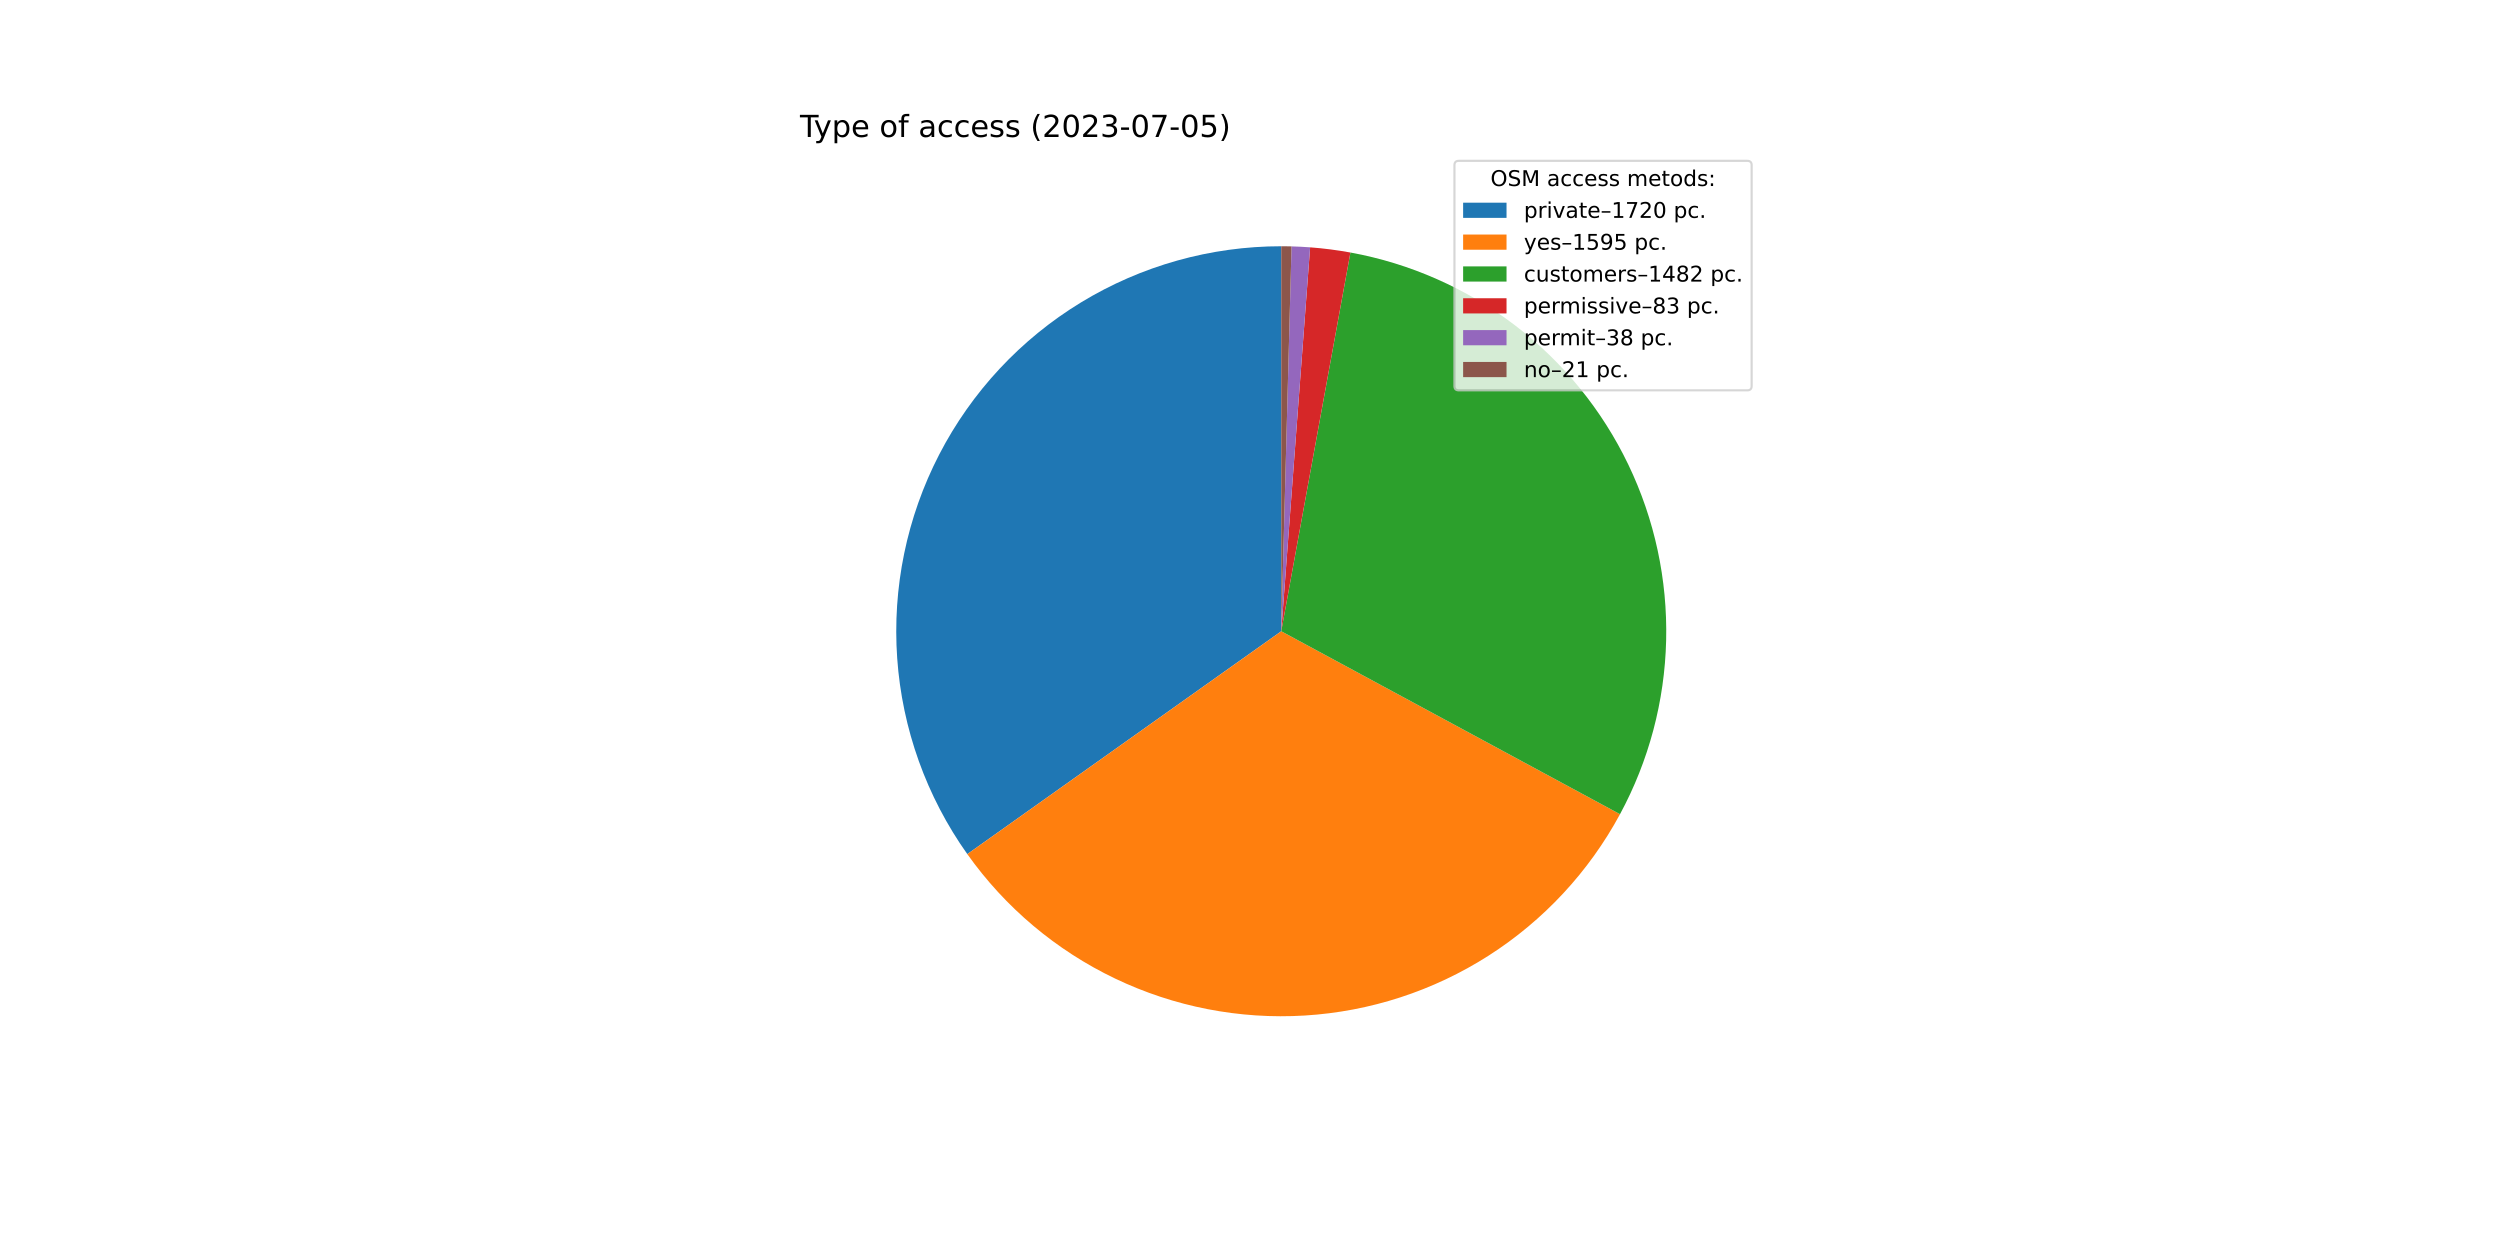
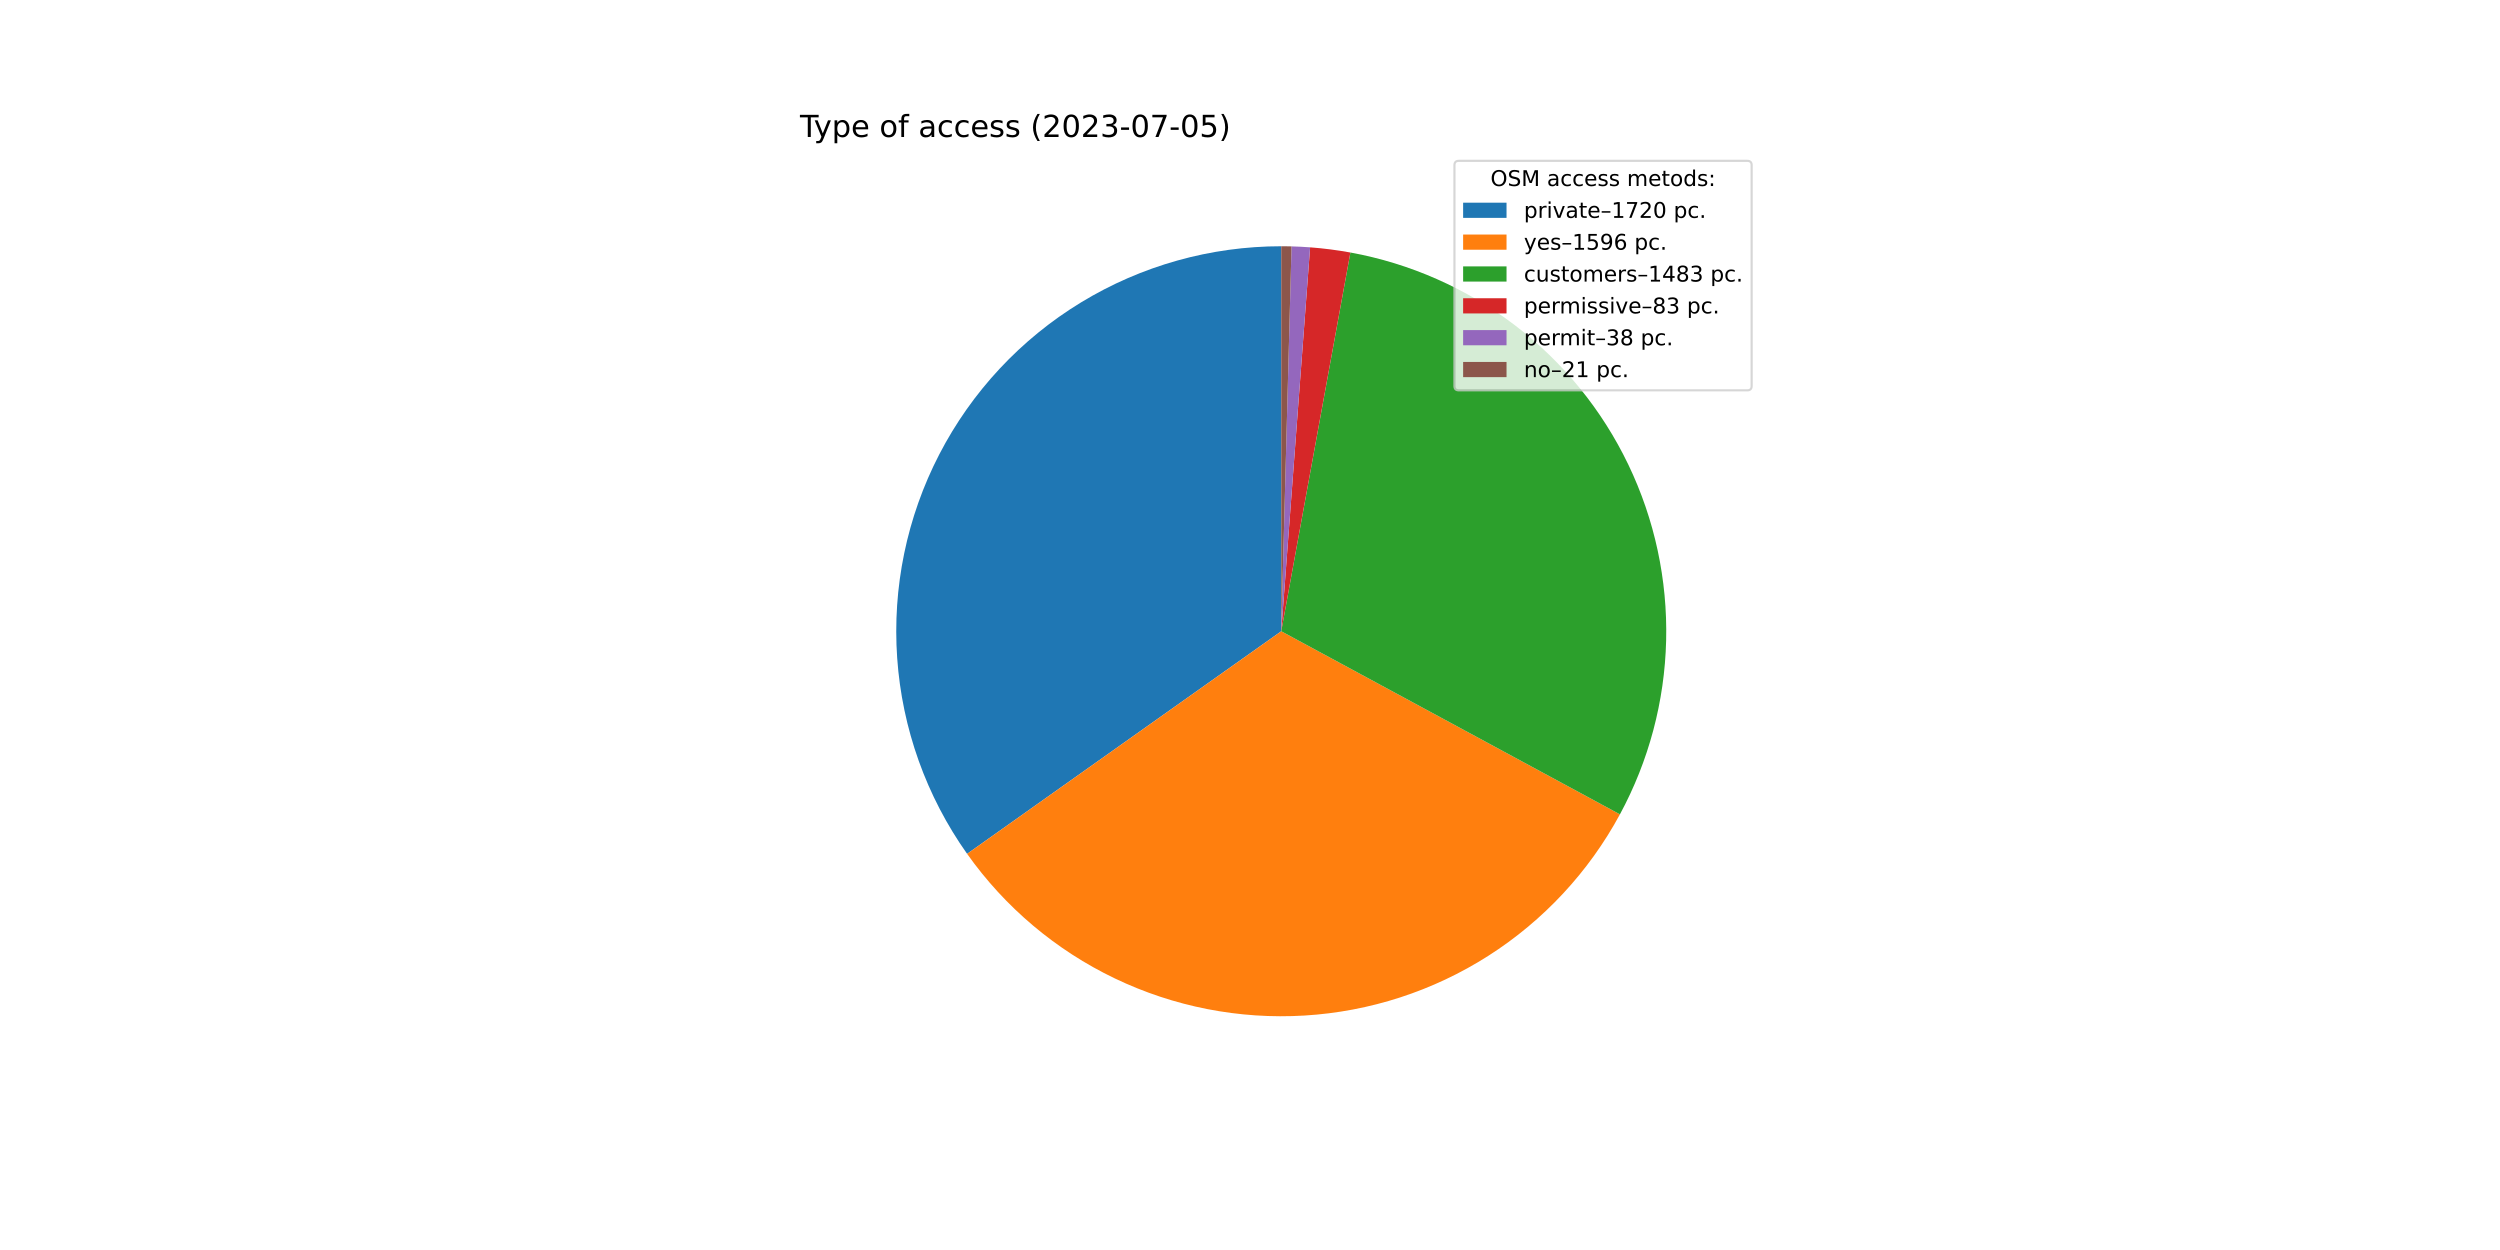
<svg xmlns="http://www.w3.org/2000/svg" xmlns:xlink="http://www.w3.org/1999/xlink" width="1152pt" height="576pt" viewBox="0 0 1152 576" version="1.1">
  <defs>
    <style type="text/css">*{stroke-linejoin: round; stroke-linecap: butt}</style>
  </defs>
  <g id="figure_1">
    <g id="patch_1">
      <path d="M 0 576  L 1152 576  L 1152 0  L 0 0  z " style="fill: #ffffff" />
    </g>
    <g id="axes_1">
      <g id="patch_2">
-         <path d="M 590.4 113.472  C 557.851 113.472 525.921 122.43 498.121 139.36  C 470.322 156.291 447.71 180.55 432.774 209.47  C 417.837 238.39 411.144 270.87 413.43 303.339  C 415.716 335.808 426.894 367.03 445.735 393.572  L 590.4 290.88  L 590.4 113.472  z " style="fill: #1f77b4" />
+         <path d="M 590.4 113.472  C 557.864 113.472 525.947 122.422 498.155 139.34  C 470.363 156.257 447.753 180.499 432.81 209.4  C 417.867 238.302 411.158 270.764 413.422 303.222  C 415.685 335.679 426.834 366.896 445.644 393.444  L 590.4 290.88  L 590.4 113.472  z " style="fill: #1f77b4" />
      </g>
      <g id="patch_3">
-         <path d="M 445.735 393.572  C 463.192 418.164 486.635 437.903 513.84 450.918  C 541.045 463.933 571.125 469.798 601.226 467.957  C 631.328 466.117 660.469 456.631 685.886 440.399  C 711.303 424.167 732.167 401.719 746.498 375.184  L 590.4 290.88  L 445.735 393.572  z " style="fill: #ff7f0e" />
+         <path d="M 445.644 393.444  C 463.083 418.057 486.515 437.82 513.716 450.859  C 540.917 463.897 571 469.785 601.109 467.964  C 631.219 466.144 660.373 456.673 685.804 440.451  C 711.236 424.23 732.115 401.787 746.461 375.252  L 590.4 290.88  L 445.644 393.444  z " style="fill: #ff7f0e" />
      </g>
      <g id="patch_4">
-         <path d="M 746.498 375.184  C 759.804 350.546 767.09 323.105 767.758 295.111  C 768.425 267.118 762.456 239.36 750.34 214.116  C 738.224 188.872 720.302 166.851 698.044 149.861  C 675.787 132.871 649.82 121.39 622.274 116.359  L 590.4 290.88  L 746.498 375.184  z " style="fill: #2ca02c" />
+         <path d="M 746.461 375.252  C 759.781 350.613 767.08 323.167 767.756 295.166  C 768.433 267.165 762.469 239.398 750.354 214.145  C 738.24 188.892 720.315 166.863 698.052 149.867  C 675.789 132.871 649.815 121.387 622.261 116.356  L 590.4 290.88  L 746.461 375.252  z " style="fill: #2ca02c" />
      </g>
      <g id="patch_5">
-         <path d="M 622.274 116.359  C 619.203 115.798 616.117 115.318 613.02 114.92  C 609.923 114.522 606.817 114.206 603.703 113.971  L 590.4 290.88  L 622.274 116.359  z " style="fill: #d62728" />
+         <path d="M 622.261 116.356  C 619.191 115.796 616.107 115.317 613.011 114.919  C 609.916 114.521 606.81 114.205 603.698 113.971  L 590.4 290.88  L 622.261 116.356  z " style="fill: #d62728" />
      </g>
      <g id="patch_6">
-         <path d="M 603.703 113.971  C 602.278 113.864 600.851 113.774 599.424 113.702  C 597.996 113.629 596.568 113.573 595.139 113.535  L 590.4 290.88  L 603.703 113.971  z " style="fill: #9467bd" />
+         <path d="M 603.698 113.971  C 602.273 113.864 600.847 113.774 599.42 113.701  C 597.993 113.629 596.565 113.573 595.137 113.535  L 590.4 290.88  L 603.698 113.971  z " style="fill: #9467bd" />
      </g>
      <g id="patch_7">
-         <path d="M 595.139 113.535  C 594.349 113.514 593.56 113.498 592.77 113.488  C 591.98 113.477 591.19 113.472 590.4 113.472  L 590.4 290.88  L 595.139 113.535  z " style="fill: #8c564b" />
+         <path d="M 595.137 113.535  C 594.348 113.514 593.558 113.498 592.769 113.488  C 591.979 113.477 591.19 113.472 590.4 113.472  L 590.4 290.88  L 595.137 113.535  z " style="fill: #8c564b" />
      </g>
      <g id="matplotlib.axis_1" />
      <g id="matplotlib.axis_2" />
      <g id="text_1">
        <g transform="translate(368.64 63.12)scale(0.14 -0.14)">
          <defs>
            <path id="DejaVuSans-54" d="M -19 4666  L 3928 4666  L 3928 4134  L 2272 4134  L 2272 0  L 1638 0  L 1638 4134  L -19 4134  L -19 4666  z " transform="scale(0.015625)" />
            <path id="DejaVuSans-79" d="M 2059 -325  Q 1816 -950 1584 -1140  Q 1353 -1331 966 -1331  L 506 -1331  L 506 -850  L 844 -850  Q 1081 -850 1212 -737  Q 1344 -625 1503 -206  L 1606 56  L 191 3500  L 800 3500  L 1894 763  L 2988 3500  L 3597 3500  L 2059 -325  z " transform="scale(0.015625)" />
            <path id="DejaVuSans-70" d="M 1159 525  L 1159 -1331  L 581 -1331  L 581 3500  L 1159 3500  L 1159 2969  Q 1341 3281 1617 3432  Q 1894 3584 2278 3584  Q 2916 3584 3314 3078  Q 3713 2572 3713 1747  Q 3713 922 3314 415  Q 2916 -91 2278 -91  Q 1894 -91 1617 61  Q 1341 213 1159 525  z M 3116 1747  Q 3116 2381 2855 2742  Q 2594 3103 2138 3103  Q 1681 3103 1420 2742  Q 1159 2381 1159 1747  Q 1159 1113 1420 752  Q 1681 391 2138 391  Q 2594 391 2855 752  Q 3116 1113 3116 1747  z " transform="scale(0.015625)" />
            <path id="DejaVuSans-65" d="M 3597 1894  L 3597 1613  L 953 1613  Q 991 1019 1311 708  Q 1631 397 2203 397  Q 2534 397 2845 478  Q 3156 559 3463 722  L 3463 178  Q 3153 47 2828 -22  Q 2503 -91 2169 -91  Q 1331 -91 842 396  Q 353 884 353 1716  Q 353 2575 817 3079  Q 1281 3584 2069 3584  Q 2775 3584 3186 3129  Q 3597 2675 3597 1894  z M 3022 2063  Q 3016 2534 2758 2815  Q 2500 3097 2075 3097  Q 1594 3097 1305 2825  Q 1016 2553 972 2059  L 3022 2063  z " transform="scale(0.015625)" />
            <path id="DejaVuSans-20" transform="scale(0.015625)" />
            <path id="DejaVuSans-6f" d="M 1959 3097  Q 1497 3097 1228 2736  Q 959 2375 959 1747  Q 959 1119 1226 758  Q 1494 397 1959 397  Q 2419 397 2687 759  Q 2956 1122 2956 1747  Q 2956 2369 2687 2733  Q 2419 3097 1959 3097  z M 1959 3584  Q 2709 3584 3137 3096  Q 3566 2609 3566 1747  Q 3566 888 3137 398  Q 2709 -91 1959 -91  Q 1206 -91 779 398  Q 353 888 353 1747  Q 353 2609 779 3096  Q 1206 3584 1959 3584  z " transform="scale(0.015625)" />
            <path id="DejaVuSans-66" d="M 2375 4863  L 2375 4384  L 1825 4384  Q 1516 4384 1395 4259  Q 1275 4134 1275 3809  L 1275 3500  L 2222 3500  L 2222 3053  L 1275 3053  L 1275 0  L 697 0  L 697 3053  L 147 3053  L 147 3500  L 697 3500  L 697 3744  Q 697 4328 969 4595  Q 1241 4863 1831 4863  L 2375 4863  z " transform="scale(0.015625)" />
            <path id="DejaVuSans-61" d="M 2194 1759  Q 1497 1759 1228 1600  Q 959 1441 959 1056  Q 959 750 1161 570  Q 1363 391 1709 391  Q 2188 391 2477 730  Q 2766 1069 2766 1631  L 2766 1759  L 2194 1759  z M 3341 1997  L 3341 0  L 2766 0  L 2766 531  Q 2569 213 2275 61  Q 1981 -91 1556 -91  Q 1019 -91 701 211  Q 384 513 384 1019  Q 384 1609 779 1909  Q 1175 2209 1959 2209  L 2766 2209  L 2766 2266  Q 2766 2663 2505 2880  Q 2244 3097 1772 3097  Q 1472 3097 1187 3025  Q 903 2953 641 2809  L 641 3341  Q 956 3463 1253 3523  Q 1550 3584 1831 3584  Q 2591 3584 2966 3190  Q 3341 2797 3341 1997  z " transform="scale(0.015625)" />
            <path id="DejaVuSans-63" d="M 3122 3366  L 3122 2828  Q 2878 2963 2633 3030  Q 2388 3097 2138 3097  Q 1578 3097 1268 2742  Q 959 2388 959 1747  Q 959 1106 1268 751  Q 1578 397 2138 397  Q 2388 397 2633 464  Q 2878 531 3122 666  L 3122 134  Q 2881 22 2623 -34  Q 2366 -91 2075 -91  Q 1284 -91 818 406  Q 353 903 353 1747  Q 353 2603 823 3093  Q 1294 3584 2113 3584  Q 2378 3584 2631 3529  Q 2884 3475 3122 3366  z " transform="scale(0.015625)" />
            <path id="DejaVuSans-73" d="M 2834 3397  L 2834 2853  Q 2591 2978 2328 3040  Q 2066 3103 1784 3103  Q 1356 3103 1142 2972  Q 928 2841 928 2578  Q 928 2378 1081 2264  Q 1234 2150 1697 2047  L 1894 2003  Q 2506 1872 2764 1633  Q 3022 1394 3022 966  Q 3022 478 2636 193  Q 2250 -91 1575 -91  Q 1294 -91 989 -36  Q 684 19 347 128  L 347 722  Q 666 556 975 473  Q 1284 391 1588 391  Q 1994 391 2212 530  Q 2431 669 2431 922  Q 2431 1156 2273 1281  Q 2116 1406 1581 1522  L 1381 1569  Q 847 1681 609 1914  Q 372 2147 372 2553  Q 372 3047 722 3315  Q 1072 3584 1716 3584  Q 2034 3584 2315 3537  Q 2597 3491 2834 3397  z " transform="scale(0.015625)" />
            <path id="DejaVuSans-28" d="M 1984 4856  Q 1566 4138 1362 3434  Q 1159 2731 1159 2009  Q 1159 1288 1364 580  Q 1569 -128 1984 -844  L 1484 -844  Q 1016 -109 783 600  Q 550 1309 550 2009  Q 550 2706 781 3412  Q 1013 4119 1484 4856  L 1984 4856  z " transform="scale(0.015625)" />
            <path id="DejaVuSans-32" d="M 1228 531  L 3431 531  L 3431 0  L 469 0  L 469 531  Q 828 903 1448 1529  Q 2069 2156 2228 2338  Q 2531 2678 2651 2914  Q 2772 3150 2772 3378  Q 2772 3750 2511 3984  Q 2250 4219 1831 4219  Q 1534 4219 1204 4116  Q 875 4013 500 3803  L 500 4441  Q 881 4594 1212 4672  Q 1544 4750 1819 4750  Q 2544 4750 2975 4387  Q 3406 4025 3406 3419  Q 3406 3131 3298 2873  Q 3191 2616 2906 2266  Q 2828 2175 2409 1742  Q 1991 1309 1228 531  z " transform="scale(0.015625)" />
            <path id="DejaVuSans-30" d="M 2034 4250  Q 1547 4250 1301 3770  Q 1056 3291 1056 2328  Q 1056 1369 1301 889  Q 1547 409 2034 409  Q 2525 409 2770 889  Q 3016 1369 3016 2328  Q 3016 3291 2770 3770  Q 2525 4250 2034 4250  z M 2034 4750  Q 2819 4750 3233 4129  Q 3647 3509 3647 2328  Q 3647 1150 3233 529  Q 2819 -91 2034 -91  Q 1250 -91 836 529  Q 422 1150 422 2328  Q 422 3509 836 4129  Q 1250 4750 2034 4750  z " transform="scale(0.015625)" />
            <path id="DejaVuSans-33" d="M 2597 2516  Q 3050 2419 3304 2112  Q 3559 1806 3559 1356  Q 3559 666 3084 287  Q 2609 -91 1734 -91  Q 1441 -91 1130 -33  Q 819 25 488 141  L 488 750  Q 750 597 1062 519  Q 1375 441 1716 441  Q 2309 441 2620 675  Q 2931 909 2931 1356  Q 2931 1769 2642 2001  Q 2353 2234 1838 2234  L 1294 2234  L 1294 2753  L 1863 2753  Q 2328 2753 2575 2939  Q 2822 3125 2822 3475  Q 2822 3834 2567 4026  Q 2313 4219 1838 4219  Q 1578 4219 1281 4162  Q 984 4106 628 3988  L 628 4550  Q 988 4650 1302 4700  Q 1616 4750 1894 4750  Q 2613 4750 3031 4423  Q 3450 4097 3450 3541  Q 3450 3153 3228 2886  Q 3006 2619 2597 2516  z " transform="scale(0.015625)" />
            <path id="DejaVuSans-2d" d="M 313 2009  L 1997 2009  L 1997 1497  L 313 1497  L 313 2009  z " transform="scale(0.015625)" />
            <path id="DejaVuSans-37" d="M 525 4666  L 3525 4666  L 3525 4397  L 1831 0  L 1172 0  L 2766 4134  L 525 4134  L 525 4666  z " transform="scale(0.015625)" />
            <path id="DejaVuSans-35" d="M 691 4666  L 3169 4666  L 3169 4134  L 1269 4134  L 1269 2991  Q 1406 3038 1543 3061  Q 1681 3084 1819 3084  Q 2600 3084 3056 2656  Q 3513 2228 3513 1497  Q 3513 744 3044 326  Q 2575 -91 1722 -91  Q 1428 -91 1123 -41  Q 819 9 494 109  L 494 744  Q 775 591 1075 516  Q 1375 441 1709 441  Q 2250 441 2565 725  Q 2881 1009 2881 1497  Q 2881 1984 2565 2268  Q 2250 2553 1709 2553  Q 1456 2553 1204 2497  Q 953 2441 691 2322  L 691 4666  z " transform="scale(0.015625)" />
            <path id="DejaVuSans-29" d="M 513 4856  L 1013 4856  Q 1481 4119 1714 3412  Q 1947 2706 1947 2009  Q 1947 1309 1714 600  Q 1481 -109 1013 -844  L 513 -844  Q 928 -128 1133 580  Q 1338 1288 1338 2009  Q 1338 2731 1133 3434  Q 928 4138 513 4856  z " transform="scale(0.015625)" />
          </defs>
          <use xlink:href="#DejaVuSans-54" />
          <use xlink:href="#DejaVuSans-79" x="45.459" />
          <use xlink:href="#DejaVuSans-70" x="104.639" />
          <use xlink:href="#DejaVuSans-65" x="168.115" />
          <use xlink:href="#DejaVuSans-20" x="229.639" />
          <use xlink:href="#DejaVuSans-6f" x="261.426" />
          <use xlink:href="#DejaVuSans-66" x="322.607" />
          <use xlink:href="#DejaVuSans-20" x="357.812" />
          <use xlink:href="#DejaVuSans-61" x="389.6" />
          <use xlink:href="#DejaVuSans-63" x="450.879" />
          <use xlink:href="#DejaVuSans-63" x="505.859" />
          <use xlink:href="#DejaVuSans-65" x="560.84" />
          <use xlink:href="#DejaVuSans-73" x="622.363" />
          <use xlink:href="#DejaVuSans-73" x="674.463" />
          <use xlink:href="#DejaVuSans-20" x="726.562" />
          <use xlink:href="#DejaVuSans-28" x="758.35" />
          <use xlink:href="#DejaVuSans-32" x="797.363" />
          <use xlink:href="#DejaVuSans-30" x="860.986" />
          <use xlink:href="#DejaVuSans-32" x="924.609" />
          <use xlink:href="#DejaVuSans-33" x="988.232" />
          <use xlink:href="#DejaVuSans-2d" x="1051.855" />
          <use xlink:href="#DejaVuSans-30" x="1087.939" />
          <use xlink:href="#DejaVuSans-37" x="1151.562" />
          <use xlink:href="#DejaVuSans-2d" x="1215.186" />
          <use xlink:href="#DejaVuSans-30" x="1251.27" />
          <use xlink:href="#DejaVuSans-35" x="1314.893" />
          <use xlink:href="#DejaVuSans-29" x="1378.516" />
        </g>
      </g>
      <g id="legend_1">
        <g id="patch_8">
          <path d="M 672.208 179.867  L 805.16 179.867  Q 807.16 179.867 807.16 177.867  L 807.16 76.12  Q 807.16 74.12 805.16 74.12  L 672.208 74.12  Q 670.208 74.12 670.208 76.12  L 670.208 177.867  Q 670.208 179.867 672.208 179.867  z " style="fill: #ffffff; opacity: 0.8; stroke: #cccccc; stroke-linejoin: miter" />
        </g>
        <g id="text_2">
          <g transform="translate(686.8038 85.71844)scale(0.1 -0.1)">
            <defs>
              <path id="DejaVuSans-4f" d="M 2522 4238  Q 1834 4238 1429 3725  Q 1025 3213 1025 2328  Q 1025 1447 1429 934  Q 1834 422 2522 422  Q 3209 422 3611 934  Q 4013 1447 4013 2328  Q 4013 3213 3611 3725  Q 3209 4238 2522 4238  z M 2522 4750  Q 3503 4750 4090 4092  Q 4678 3434 4678 2328  Q 4678 1225 4090 567  Q 3503 -91 2522 -91  Q 1538 -91 948 565  Q 359 1222 359 2328  Q 359 3434 948 4092  Q 1538 4750 2522 4750  z " transform="scale(0.015625)" />
              <path id="DejaVuSans-53" d="M 3425 4513  L 3425 3897  Q 3066 4069 2747 4153  Q 2428 4238 2131 4238  Q 1616 4238 1336 4038  Q 1056 3838 1056 3469  Q 1056 3159 1242 3001  Q 1428 2844 1947 2747  L 2328 2669  Q 3034 2534 3370 2195  Q 3706 1856 3706 1288  Q 3706 609 3251 259  Q 2797 -91 1919 -91  Q 1588 -91 1214 -16  Q 841 59 441 206  L 441 856  Q 825 641 1194 531  Q 1563 422 1919 422  Q 2459 422 2753 634  Q 3047 847 3047 1241  Q 3047 1584 2836 1778  Q 2625 1972 2144 2069  L 1759 2144  Q 1053 2284 737 2584  Q 422 2884 422 3419  Q 422 4038 858 4394  Q 1294 4750 2059 4750  Q 2388 4750 2728 4690  Q 3069 4631 3425 4513  z " transform="scale(0.015625)" />
              <path id="DejaVuSans-4d" d="M 628 4666  L 1569 4666  L 2759 1491  L 3956 4666  L 4897 4666  L 4897 0  L 4281 0  L 4281 4097  L 3078 897  L 2444 897  L 1241 4097  L 1241 0  L 628 0  L 628 4666  z " transform="scale(0.015625)" />
              <path id="DejaVuSans-6d" d="M 3328 2828  Q 3544 3216 3844 3400  Q 4144 3584 4550 3584  Q 5097 3584 5394 3201  Q 5691 2819 5691 2113  L 5691 0  L 5113 0  L 5113 2094  Q 5113 2597 4934 2840  Q 4756 3084 4391 3084  Q 3944 3084 3684 2787  Q 3425 2491 3425 1978  L 3425 0  L 2847 0  L 2847 2094  Q 2847 2600 2669 2842  Q 2491 3084 2119 3084  Q 1678 3084 1418 2786  Q 1159 2488 1159 1978  L 1159 0  L 581 0  L 581 3500  L 1159 3500  L 1159 2956  Q 1356 3278 1631 3431  Q 1906 3584 2284 3584  Q 2666 3584 2933 3390  Q 3200 3197 3328 2828  z " transform="scale(0.015625)" />
              <path id="DejaVuSans-74" d="M 1172 4494  L 1172 3500  L 2356 3500  L 2356 3053  L 1172 3053  L 1172 1153  Q 1172 725 1289 603  Q 1406 481 1766 481  L 2356 481  L 2356 0  L 1766 0  Q 1100 0 847 248  Q 594 497 594 1153  L 594 3053  L 172 3053  L 172 3500  L 594 3500  L 594 4494  L 1172 4494  z " transform="scale(0.015625)" />
              <path id="DejaVuSans-64" d="M 2906 2969  L 2906 4863  L 3481 4863  L 3481 0  L 2906 0  L 2906 525  Q 2725 213 2448 61  Q 2172 -91 1784 -91  Q 1150 -91 751 415  Q 353 922 353 1747  Q 353 2572 751 3078  Q 1150 3584 1784 3584  Q 2172 3584 2448 3432  Q 2725 3281 2906 2969  z M 947 1747  Q 947 1113 1208 752  Q 1469 391 1925 391  Q 2381 391 2643 752  Q 2906 1113 2906 1747  Q 2906 2381 2643 2742  Q 2381 3103 1925 3103  Q 1469 3103 1208 2742  Q 947 2381 947 1747  z " transform="scale(0.015625)" />
              <path id="DejaVuSans-3a" d="M 750 794  L 1409 794  L 1409 0  L 750 0  L 750 794  z M 750 3309  L 1409 3309  L 1409 2516  L 750 2516  L 750 3309  z " transform="scale(0.015625)" />
            </defs>
            <use xlink:href="#DejaVuSans-4f" />
            <use xlink:href="#DejaVuSans-53" x="78.711" />
            <use xlink:href="#DejaVuSans-4d" x="142.188" />
            <use xlink:href="#DejaVuSans-20" x="228.467" />
            <use xlink:href="#DejaVuSans-61" x="260.254" />
            <use xlink:href="#DejaVuSans-63" x="321.533" />
            <use xlink:href="#DejaVuSans-63" x="376.514" />
            <use xlink:href="#DejaVuSans-65" x="431.494" />
            <use xlink:href="#DejaVuSans-73" x="493.018" />
            <use xlink:href="#DejaVuSans-73" x="545.117" />
            <use xlink:href="#DejaVuSans-20" x="597.217" />
            <use xlink:href="#DejaVuSans-6d" x="629.004" />
            <use xlink:href="#DejaVuSans-65" x="726.416" />
            <use xlink:href="#DejaVuSans-74" x="787.939" />
            <use xlink:href="#DejaVuSans-6f" x="827.148" />
            <use xlink:href="#DejaVuSans-64" x="888.33" />
            <use xlink:href="#DejaVuSans-73" x="951.807" />
            <use xlink:href="#DejaVuSans-3a" x="1003.906" />
          </g>
        </g>
        <g id="patch_9">
          <path d="M 674.208 100.397  L 694.208 100.397  L 694.208 93.397  L 674.208 93.397  z " style="fill: #1f77b4" />
        </g>
        <g id="text_3">
          <g transform="translate(702.2084 100.3966)scale(0.1 -0.1)">
            <defs>
              <path id="DejaVuSans-72" d="M 2631 2963  Q 2534 3019 2420 3045  Q 2306 3072 2169 3072  Q 1681 3072 1420 2755  Q 1159 2438 1159 1844  L 1159 0  L 581 0  L 581 3500  L 1159 3500  L 1159 2956  Q 1341 3275 1631 3429  Q 1922 3584 2338 3584  Q 2397 3584 2469 3576  Q 2541 3569 2628 3553  L 2631 2963  z " transform="scale(0.015625)" />
              <path id="DejaVuSans-69" d="M 603 3500  L 1178 3500  L 1178 0  L 603 0  L 603 3500  z M 603 4863  L 1178 4863  L 1178 4134  L 603 4134  L 603 4863  z " transform="scale(0.015625)" />
              <path id="DejaVuSans-76" d="M 191 3500  L 800 3500  L 1894 563  L 2988 3500  L 3597 3500  L 2284 0  L 1503 0  L 191 3500  z " transform="scale(0.015625)" />
              <path id="DejaVuSans-2013" d="M 313 1978  L 2888 1978  L 2888 1528  L 313 1528  L 313 1978  z " transform="scale(0.015625)" />
              <path id="DejaVuSans-31" d="M 794 531  L 1825 531  L 1825 4091  L 703 3866  L 703 4441  L 1819 4666  L 2450 4666  L 2450 531  L 3481 531  L 3481 0  L 794 0  L 794 531  z " transform="scale(0.015625)" />
              <path id="DejaVuSans-2e" d="M 684 794  L 1344 794  L 1344 0  L 684 0  L 684 794  z " transform="scale(0.015625)" />
            </defs>
            <use xlink:href="#DejaVuSans-70" />
            <use xlink:href="#DejaVuSans-72" x="63.477" />
            <use xlink:href="#DejaVuSans-69" x="104.59" />
            <use xlink:href="#DejaVuSans-76" x="132.373" />
            <use xlink:href="#DejaVuSans-61" x="191.553" />
            <use xlink:href="#DejaVuSans-74" x="252.832" />
            <use xlink:href="#DejaVuSans-65" x="292.041" />
            <use xlink:href="#DejaVuSans-2013" x="353.564" />
            <use xlink:href="#DejaVuSans-31" x="403.564" />
            <use xlink:href="#DejaVuSans-37" x="467.188" />
            <use xlink:href="#DejaVuSans-32" x="530.811" />
            <use xlink:href="#DejaVuSans-30" x="594.434" />
            <use xlink:href="#DejaVuSans-20" x="658.057" />
            <use xlink:href="#DejaVuSans-70" x="689.844" />
            <use xlink:href="#DejaVuSans-63" x="753.32" />
            <use xlink:href="#DejaVuSans-2e" x="808.301" />
          </g>
        </g>
        <g id="patch_10">
          <path d="M 674.208 115.075  L 694.208 115.075  L 694.208 108.075  L 674.208 108.075  z " style="fill: #ff7f0e" />
        </g>
        <g id="text_4">
          <g transform="translate(702.2084 115.0747)scale(0.1 -0.1)">
            <defs>
              <path id="DejaVuSans-39" d="M 703 97  L 703 672  Q 941 559 1184 500  Q 1428 441 1663 441  Q 2288 441 2617 861  Q 2947 1281 2994 2138  Q 2813 1869 2534 1725  Q 2256 1581 1919 1581  Q 1219 1581 811 2004  Q 403 2428 403 3163  Q 403 3881 828 4315  Q 1253 4750 1959 4750  Q 2769 4750 3195 4129  Q 3622 3509 3622 2328  Q 3622 1225 3098 567  Q 2575 -91 1691 -91  Q 1453 -91 1209 -44  Q 966 3 703 97  z M 1959 2075  Q 2384 2075 2632 2365  Q 2881 2656 2881 3163  Q 2881 3666 2632 3958  Q 2384 4250 1959 4250  Q 1534 4250 1286 3958  Q 1038 3666 1038 3163  Q 1038 2656 1286 2365  Q 1534 2075 1959 2075  z " transform="scale(0.015625)" />
+               <path id="DejaVuSans-36" d="M 2113 2584  Q 1688 2584 1439 2293  Q 1191 2003 1191 1497  Q 1191 994 1439 701  Q 1688 409 2113 409  Q 2538 409 2786 701  Q 3034 994 3034 1497  Q 3034 2003 2786 2293  Q 2538 2584 2113 2584  z M 3366 4563  L 3366 3988  Q 3128 4100 2886 4159  Q 2644 4219 2406 4219  Q 1781 4219 1451 3797  Q 1122 3375 1075 2522  Q 1259 2794 1537 2939  Q 1816 3084 2150 3084  Q 2853 3084 3261 2657  Q 3669 2231 3669 1497  Q 3669 778 3244 343  Q 2819 -91 2113 -91  Q 1303 -91 875 529  Q 447 1150 447 2328  Q 447 3434 972 4092  Q 1497 4750 2381 4750  Q 2619 4750 2861 4703  Q 3103 4656 3366 4563  z " transform="scale(0.015625)" />
            </defs>
            <use xlink:href="#DejaVuSans-79" />
            <use xlink:href="#DejaVuSans-65" x="59.18" />
            <use xlink:href="#DejaVuSans-73" x="120.703" />
            <use xlink:href="#DejaVuSans-2013" x="172.803" />
            <use xlink:href="#DejaVuSans-31" x="222.803" />
            <use xlink:href="#DejaVuSans-35" x="286.426" />
            <use xlink:href="#DejaVuSans-39" x="350.049" />
-             <use xlink:href="#DejaVuSans-35" x="413.672" />
+             <use xlink:href="#DejaVuSans-36" x="413.672" />
            <use xlink:href="#DejaVuSans-20" x="477.295" />
            <use xlink:href="#DejaVuSans-70" x="509.082" />
            <use xlink:href="#DejaVuSans-63" x="572.559" />
            <use xlink:href="#DejaVuSans-2e" x="627.539" />
          </g>
        </g>
        <g id="patch_11">
          <path d="M 674.208 129.753  L 694.208 129.753  L 694.208 122.753  L 674.208 122.753  z " style="fill: #2ca02c" />
        </g>
        <g id="text_5">
          <g transform="translate(702.2084 129.7528)scale(0.1 -0.1)">
            <defs>
              <path id="DejaVuSans-75" d="M 544 1381  L 544 3500  L 1119 3500  L 1119 1403  Q 1119 906 1312 657  Q 1506 409 1894 409  Q 2359 409 2629 706  Q 2900 1003 2900 1516  L 2900 3500  L 3475 3500  L 3475 0  L 2900 0  L 2900 538  Q 2691 219 2414 64  Q 2138 -91 1772 -91  Q 1169 -91 856 284  Q 544 659 544 1381  z M 1991 3584  L 1991 3584  z " transform="scale(0.015625)" />
              <path id="DejaVuSans-34" d="M 2419 4116  L 825 1625  L 2419 1625  L 2419 4116  z M 2253 4666  L 3047 4666  L 3047 1625  L 3713 1625  L 3713 1100  L 3047 1100  L 3047 0  L 2419 0  L 2419 1100  L 313 1100  L 313 1709  L 2253 4666  z " transform="scale(0.015625)" />
              <path id="DejaVuSans-38" d="M 2034 2216  Q 1584 2216 1326 1975  Q 1069 1734 1069 1313  Q 1069 891 1326 650  Q 1584 409 2034 409  Q 2484 409 2743 651  Q 3003 894 3003 1313  Q 3003 1734 2745 1975  Q 2488 2216 2034 2216  z M 1403 2484  Q 997 2584 770 2862  Q 544 3141 544 3541  Q 544 4100 942 4425  Q 1341 4750 2034 4750  Q 2731 4750 3128 4425  Q 3525 4100 3525 3541  Q 3525 3141 3298 2862  Q 3072 2584 2669 2484  Q 3125 2378 3379 2068  Q 3634 1759 3634 1313  Q 3634 634 3220 271  Q 2806 -91 2034 -91  Q 1263 -91 848 271  Q 434 634 434 1313  Q 434 1759 690 2068  Q 947 2378 1403 2484  z M 1172 3481  Q 1172 3119 1398 2916  Q 1625 2713 2034 2713  Q 2441 2713 2670 2916  Q 2900 3119 2900 3481  Q 2900 3844 2670 4047  Q 2441 4250 2034 4250  Q 1625 4250 1398 4047  Q 1172 3844 1172 3481  z " transform="scale(0.015625)" />
            </defs>
            <use xlink:href="#DejaVuSans-63" />
            <use xlink:href="#DejaVuSans-75" x="54.98" />
            <use xlink:href="#DejaVuSans-73" x="118.359" />
            <use xlink:href="#DejaVuSans-74" x="170.459" />
            <use xlink:href="#DejaVuSans-6f" x="209.668" />
            <use xlink:href="#DejaVuSans-6d" x="270.85" />
            <use xlink:href="#DejaVuSans-65" x="368.262" />
            <use xlink:href="#DejaVuSans-72" x="429.785" />
            <use xlink:href="#DejaVuSans-73" x="470.898" />
            <use xlink:href="#DejaVuSans-2013" x="522.998" />
            <use xlink:href="#DejaVuSans-31" x="572.998" />
            <use xlink:href="#DejaVuSans-34" x="636.621" />
            <use xlink:href="#DejaVuSans-38" x="700.244" />
-             <use xlink:href="#DejaVuSans-32" x="763.867" />
+             <use xlink:href="#DejaVuSans-33" x="763.867" />
            <use xlink:href="#DejaVuSans-20" x="827.49" />
            <use xlink:href="#DejaVuSans-70" x="859.277" />
            <use xlink:href="#DejaVuSans-63" x="922.754" />
            <use xlink:href="#DejaVuSans-2e" x="977.734" />
          </g>
        </g>
        <g id="patch_12">
          <path d="M 674.208 144.431  L 694.208 144.431  L 694.208 137.431  L 674.208 137.431  z " style="fill: #d62728" />
        </g>
        <g id="text_6">
          <g transform="translate(702.2084 144.4309)scale(0.1 -0.1)">
            <use xlink:href="#DejaVuSans-70" />
            <use xlink:href="#DejaVuSans-65" x="63.477" />
            <use xlink:href="#DejaVuSans-72" x="125" />
            <use xlink:href="#DejaVuSans-6d" x="164.363" />
            <use xlink:href="#DejaVuSans-69" x="261.775" />
            <use xlink:href="#DejaVuSans-73" x="289.559" />
            <use xlink:href="#DejaVuSans-73" x="341.658" />
            <use xlink:href="#DejaVuSans-69" x="393.758" />
            <use xlink:href="#DejaVuSans-76" x="421.541" />
            <use xlink:href="#DejaVuSans-65" x="480.721" />
            <use xlink:href="#DejaVuSans-2013" x="542.244" />
            <use xlink:href="#DejaVuSans-38" x="592.244" />
            <use xlink:href="#DejaVuSans-33" x="655.867" />
            <use xlink:href="#DejaVuSans-20" x="719.49" />
            <use xlink:href="#DejaVuSans-70" x="751.277" />
            <use xlink:href="#DejaVuSans-63" x="814.754" />
            <use xlink:href="#DejaVuSans-2e" x="869.734" />
          </g>
        </g>
        <g id="patch_13">
          <path d="M 674.208 159.109  L 694.208 159.109  L 694.208 152.109  L 674.208 152.109  z " style="fill: #9467bd" />
        </g>
        <g id="text_7">
          <g transform="translate(702.2084 159.1091)scale(0.1 -0.1)">
            <use xlink:href="#DejaVuSans-70" />
            <use xlink:href="#DejaVuSans-65" x="63.477" />
            <use xlink:href="#DejaVuSans-72" x="125" />
            <use xlink:href="#DejaVuSans-6d" x="164.363" />
            <use xlink:href="#DejaVuSans-69" x="261.775" />
            <use xlink:href="#DejaVuSans-74" x="289.559" />
            <use xlink:href="#DejaVuSans-2013" x="328.768" />
            <use xlink:href="#DejaVuSans-33" x="378.768" />
            <use xlink:href="#DejaVuSans-38" x="442.391" />
            <use xlink:href="#DejaVuSans-20" x="506.014" />
            <use xlink:href="#DejaVuSans-70" x="537.801" />
            <use xlink:href="#DejaVuSans-63" x="601.277" />
            <use xlink:href="#DejaVuSans-2e" x="656.258" />
          </g>
        </g>
        <g id="patch_14">
          <path d="M 674.208 173.787  L 694.208 173.787  L 694.208 166.787  L 674.208 166.787  z " style="fill: #8c564b" />
        </g>
        <g id="text_8">
          <g transform="translate(702.2084 173.7872)scale(0.1 -0.1)">
            <defs>
              <path id="DejaVuSans-6e" d="M 3513 2113  L 3513 0  L 2938 0  L 2938 2094  Q 2938 2591 2744 2837  Q 2550 3084 2163 3084  Q 1697 3084 1428 2787  Q 1159 2491 1159 1978  L 1159 0  L 581 0  L 581 3500  L 1159 3500  L 1159 2956  Q 1366 3272 1645 3428  Q 1925 3584 2291 3584  Q 2894 3584 3203 3211  Q 3513 2838 3513 2113  z " transform="scale(0.015625)" />
            </defs>
            <use xlink:href="#DejaVuSans-6e" />
            <use xlink:href="#DejaVuSans-6f" x="63.379" />
            <use xlink:href="#DejaVuSans-2013" x="124.561" />
            <use xlink:href="#DejaVuSans-32" x="174.561" />
            <use xlink:href="#DejaVuSans-31" x="238.184" />
            <use xlink:href="#DejaVuSans-20" x="301.807" />
            <use xlink:href="#DejaVuSans-70" x="333.594" />
            <use xlink:href="#DejaVuSans-63" x="397.07" />
            <use xlink:href="#DejaVuSans-2e" x="452.051" />
          </g>
        </g>
      </g>
    </g>
  </g>
</svg>
